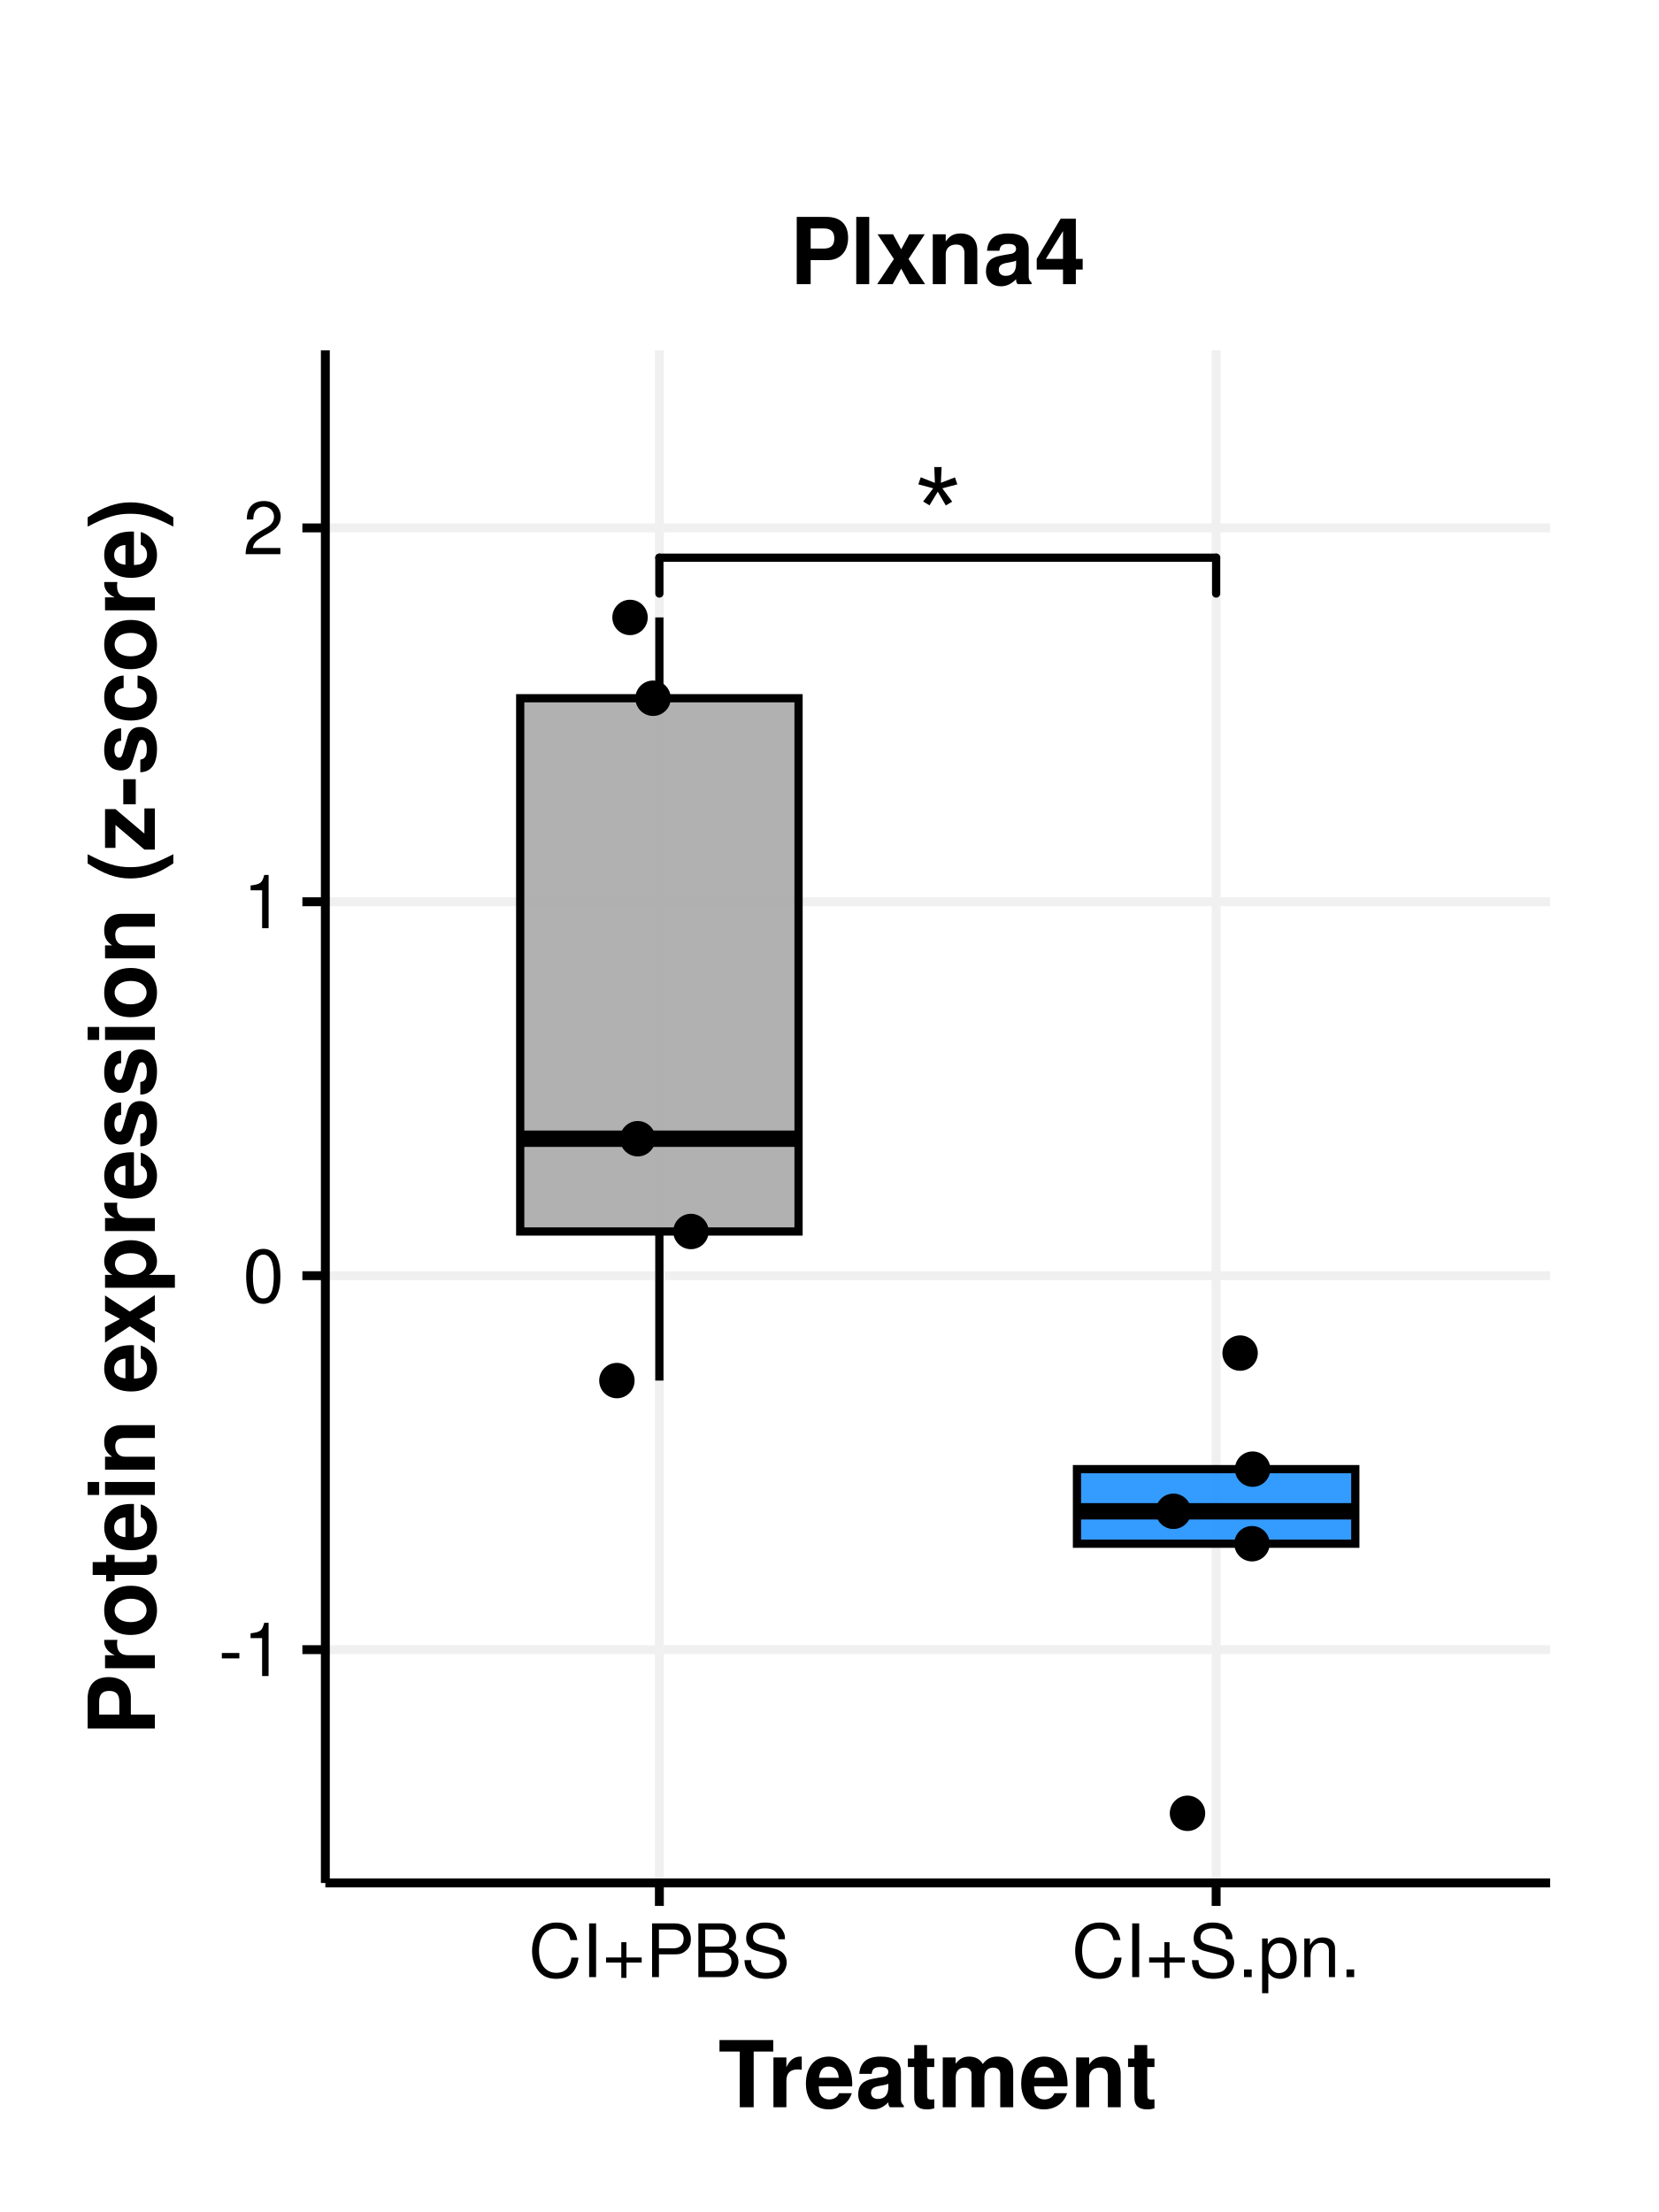
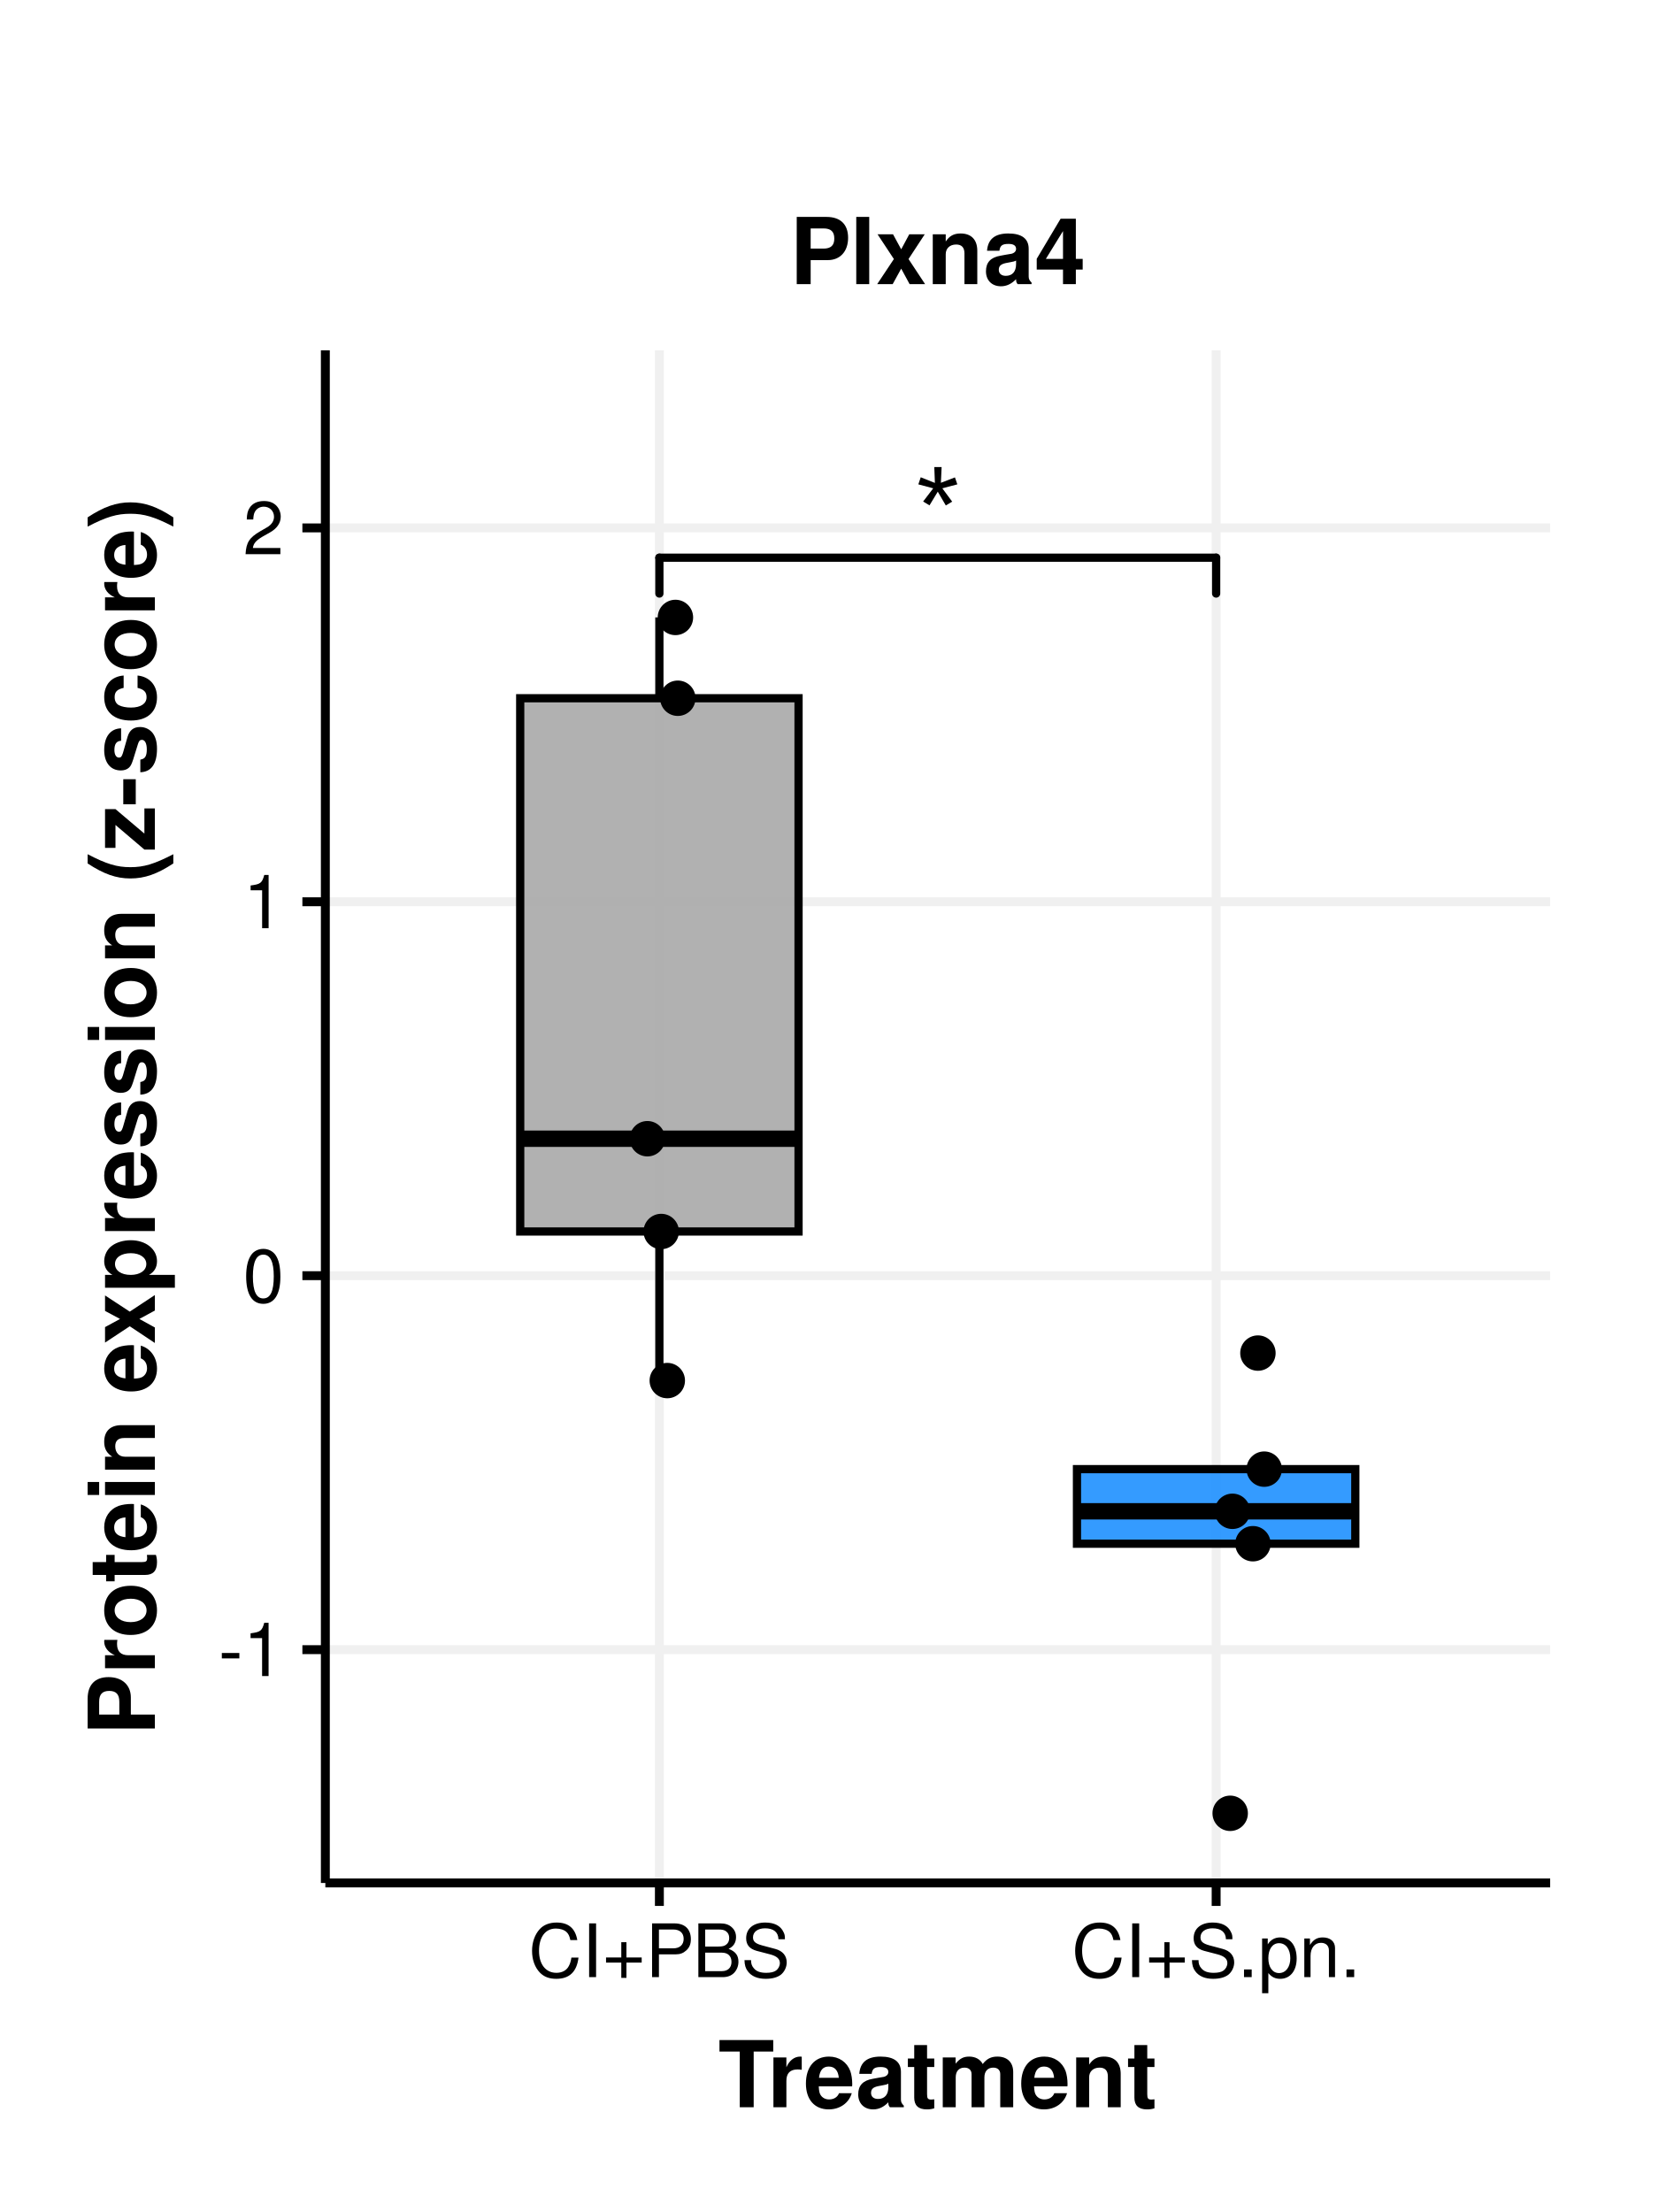
<svg xmlns="http://www.w3.org/2000/svg" class="svglite" width="216.00pt" height="288.00pt" viewBox="0 0 216.00 288.00">
  <defs>
    <style type="text/css">
    .svglite line, .svglite polyline, .svglite polygon, .svglite path, .svglite rect, .svglite circle {
      fill: none;
      stroke: #000000;
      stroke-linecap: round;
      stroke-linejoin: round;
      stroke-miterlimit: 10.00;
    }
    .svglite text {
      white-space: pre;
    }
  </style>
  </defs>
  <rect width="100%" height="100%" style="stroke: none; fill: #FFFFFF;" />
  <defs>
    <clipPath id="cpMC4wMHwyMTYuMDB8MC4wMHwyODguMDA=">
      <rect x="0.00" y="0.00" width="216.00" height="288.00" />
    </clipPath>
  </defs>
  <g clip-path="url(#cpMC4wMHwyMTYuMDB8MC4wMHwyODguMDA=)">
    <rect x="0.00" y="0.00" width="216.00" height="288.00" style="stroke-width: 1.16; stroke: none; fill: #FFFFFF;" />
  </g>
  <defs>
    <clipPath id="cpNDIuMzZ8MjAxLjgzfDQ1LjYxfDI0NS4xNg==">
      <rect x="42.36" y="45.61" width="159.46" height="199.55" />
    </clipPath>
  </defs>
  <g clip-path="url(#cpNDIuMzZ8MjAxLjgzfDQ1LjYxfDI0NS4xNg==)">
    <rect x="42.36" y="45.61" width="159.46" height="199.55" style="stroke-width: 1.16; stroke: none; fill: #FFFFFF;" />
    <polyline points="42.36,214.78 201.83,214.78 " style="stroke-width: 1.16; stroke: #F0F0F0; stroke-linecap: butt;" />
    <polyline points="42.36,166.09 201.83,166.09 " style="stroke-width: 1.16; stroke: #F0F0F0; stroke-linecap: butt;" />
    <polyline points="42.36,117.41 201.83,117.41 " style="stroke-width: 1.16; stroke: #F0F0F0; stroke-linecap: butt;" />
    <polyline points="42.36,68.73 201.83,68.73 " style="stroke-width: 1.16; stroke: #F0F0F0; stroke-linecap: butt;" />
    <polyline points="85.85,245.16 85.85,45.61 " style="stroke-width: 1.16; stroke: #F0F0F0; stroke-linecap: butt;" />
    <polyline points="158.34,245.16 158.34,45.61 " style="stroke-width: 1.16; stroke: #F0F0F0; stroke-linecap: butt;" />
    <text x="122.10" y="70.61" text-anchor="middle" style="font-size: 14.23px; font-family: &quot;Arial&quot;;" textLength="5.54px" lengthAdjust="spacingAndGlyphs">*</text>
    <line x1="85.85" y1="77.28" x2="85.85" y2="72.61" style="stroke-width: 1.07;" />
    <line x1="85.85" y1="72.61" x2="158.34" y2="72.61" style="stroke-width: 1.07;" />
    <line x1="158.34" y1="72.61" x2="158.34" y2="77.28" style="stroke-width: 1.07;" />
    <line x1="85.85" y1="90.91" x2="85.85" y2="80.39" style="stroke-width: 1.07; stroke-linecap: butt;" />
    <line x1="85.85" y1="160.34" x2="85.85" y2="179.75" style="stroke-width: 1.07; stroke-linecap: butt;" />
    <polygon points="67.73,90.91 67.73,160.34 103.97,160.34 103.97,90.91 67.73,90.91 " style="stroke-width: 1.07; stroke-linecap: butt; stroke-linejoin: miter; fill: #A9A9A9; fill-opacity: 0.90;" />
    <line x1="67.73" y1="148.26" x2="103.97" y2="148.26" style="stroke-width: 2.13; stroke-linecap: butt; stroke-linejoin: miter;" />
    <line x1="158.34" y1="191.28" x2="158.34" y2="191.28" style="stroke-width: 1.07; stroke-linecap: butt;" />
    <line x1="158.34" y1="200.99" x2="158.34" y2="200.99" style="stroke-width: 1.07; stroke-linecap: butt;" />
    <polygon points="140.22,191.28 140.22,200.99 176.46,200.99 176.46,191.28 140.22,191.28 " style="stroke-width: 1.07; stroke-linecap: butt; stroke-linejoin: miter; fill: #1E90FF; fill-opacity: 0.90;" />
    <line x1="140.22" y1="196.77" x2="176.46" y2="196.77" style="stroke-width: 2.13; stroke-linecap: butt; stroke-linejoin: miter;" />
-     <circle cx="83.03" cy="148.26" r="1.95" style="stroke-width: 0.71; fill: #000000;" />
-     <circle cx="82.03" cy="80.39" r="1.95" style="stroke-width: 0.71; fill: #000000;" />
-     <circle cx="85.03" cy="90.91" r="1.95" style="stroke-width: 0.71; fill: #000000;" />
-     <circle cx="80.32" cy="179.75" r="1.95" style="stroke-width: 0.71; fill: #000000;" />
-     <circle cx="89.96" cy="160.34" r="1.95" style="stroke-width: 0.71; fill: #000000;" />
-     <circle cx="152.78" cy="196.77" r="1.95" style="stroke-width: 0.71; fill: #000000;" />
-     <circle cx="154.61" cy="236.09" r="1.95" style="stroke-width: 0.71; fill: #000000;" />
-     <circle cx="163.01" cy="200.99" r="1.95" style="stroke-width: 0.71; fill: #000000;" />
-     <circle cx="161.46" cy="176.17" r="1.95" style="stroke-width: 0.71; fill: #000000;" />
-     <circle cx="163.09" cy="191.28" r="1.95" style="stroke-width: 0.71; fill: #000000;" />
+     <circle cx="84.29" cy="148.26" r="1.95" style="stroke-width: 0.71; fill: #000000;" />
+     <circle cx="87.94" cy="80.39" r="1.95" style="stroke-width: 0.71; fill: #000000;" />
+     <circle cx="88.25" cy="90.91" r="1.95" style="stroke-width: 0.71; fill: #000000;" />
+     <circle cx="86.88" cy="179.75" r="1.95" style="stroke-width: 0.71; fill: #000000;" />
+     <circle cx="86.09" cy="160.34" r="1.95" style="stroke-width: 0.71; fill: #000000;" />
+     <circle cx="160.46" cy="196.77" r="1.95" style="stroke-width: 0.71; fill: #000000;" />
+     <circle cx="160.17" cy="236.09" r="1.95" style="stroke-width: 0.71; fill: #000000;" />
+     <circle cx="163.13" cy="200.99" r="1.95" style="stroke-width: 0.71; fill: #000000;" />
+     <circle cx="163.78" cy="176.17" r="1.95" style="stroke-width: 0.71; fill: #000000;" />
+     <circle cx="164.60" cy="191.28" r="1.95" style="stroke-width: 0.71; fill: #000000;" />
    <rect x="42.36" y="45.61" width="159.46" height="199.55" style="stroke-width: 1.16; stroke: none;" />
  </g>
  <g clip-path="url(#cpMC4wMHwyMTYuMDB8MC4wMHwyODguMDA=)">
    <polyline points="42.36,245.16 42.36,45.61 " style="stroke-width: 1.16; stroke-linecap: butt;" />
    <text x="36.98" y="218.22" text-anchor="end" style="font-size: 9.60px; font-family: &quot;Helvetica&quot;;" textLength="8.53px" lengthAdjust="spacingAndGlyphs">-1</text>
    <text x="36.98" y="169.54" text-anchor="end" style="font-size: 9.60px; font-family: &quot;Helvetica&quot;;" textLength="5.34px" lengthAdjust="spacingAndGlyphs">0</text>
    <text x="36.98" y="120.85" text-anchor="end" style="font-size: 9.60px; font-family: &quot;Helvetica&quot;;" textLength="5.34px" lengthAdjust="spacingAndGlyphs">1</text>
    <text x="36.98" y="72.17" text-anchor="end" style="font-size: 9.60px; font-family: &quot;Helvetica&quot;;" textLength="5.34px" lengthAdjust="spacingAndGlyphs">2</text>
    <polyline points="39.37,214.78 42.36,214.78 " style="stroke-width: 1.16; stroke-linecap: butt;" />
    <polyline points="39.37,166.09 42.36,166.09 " style="stroke-width: 1.16; stroke-linecap: butt;" />
    <polyline points="39.37,117.41 42.36,117.41 " style="stroke-width: 1.16; stroke-linecap: butt;" />
    <polyline points="39.37,68.73 42.36,68.73 " style="stroke-width: 1.16; stroke-linecap: butt;" />
    <polyline points="42.36,245.16 201.83,245.16 " style="stroke-width: 1.16; stroke-linecap: butt;" />
    <polyline points="85.85,248.15 85.85,245.16 " style="stroke-width: 1.16; stroke-linecap: butt;" />
    <polyline points="158.34,248.15 158.34,245.16 " style="stroke-width: 1.16; stroke-linecap: butt;" />
    <text x="85.85" y="257.42" text-anchor="middle" style="font-size: 9.60px; font-family: &quot;Helvetica&quot;;" textLength="34.39px" lengthAdjust="spacingAndGlyphs">CI+PBS</text>
    <text x="158.34" y="257.42" text-anchor="middle" style="font-size: 9.60px; font-family: &quot;Helvetica&quot;;" textLength="37.59px" lengthAdjust="spacingAndGlyphs">CI+S.pn.</text>
    <text x="122.10" y="274.36" text-anchor="middle" style="font-size: 12.00px; font-weight: bold; font-family: &quot;Helvetica&quot;;" textLength="58.02px" lengthAdjust="spacingAndGlyphs">Treatment</text>
    <text transform="translate(20.16,145.39) rotate(-90)" text-anchor="middle" style="font-size: 12.00px; font-weight: bold; font-family: &quot;Helvetica&quot;;" textLength="161.39px" lengthAdjust="spacingAndGlyphs">Protein expression (z-score)</text>
    <text x="122.10" y="36.99" text-anchor="middle" style="font-size: 12.00px; font-weight: bold; font-family: &quot;Helvetica&quot;;" textLength="38.69px" lengthAdjust="spacingAndGlyphs">Plxna4</text>
  </g>
</svg>
